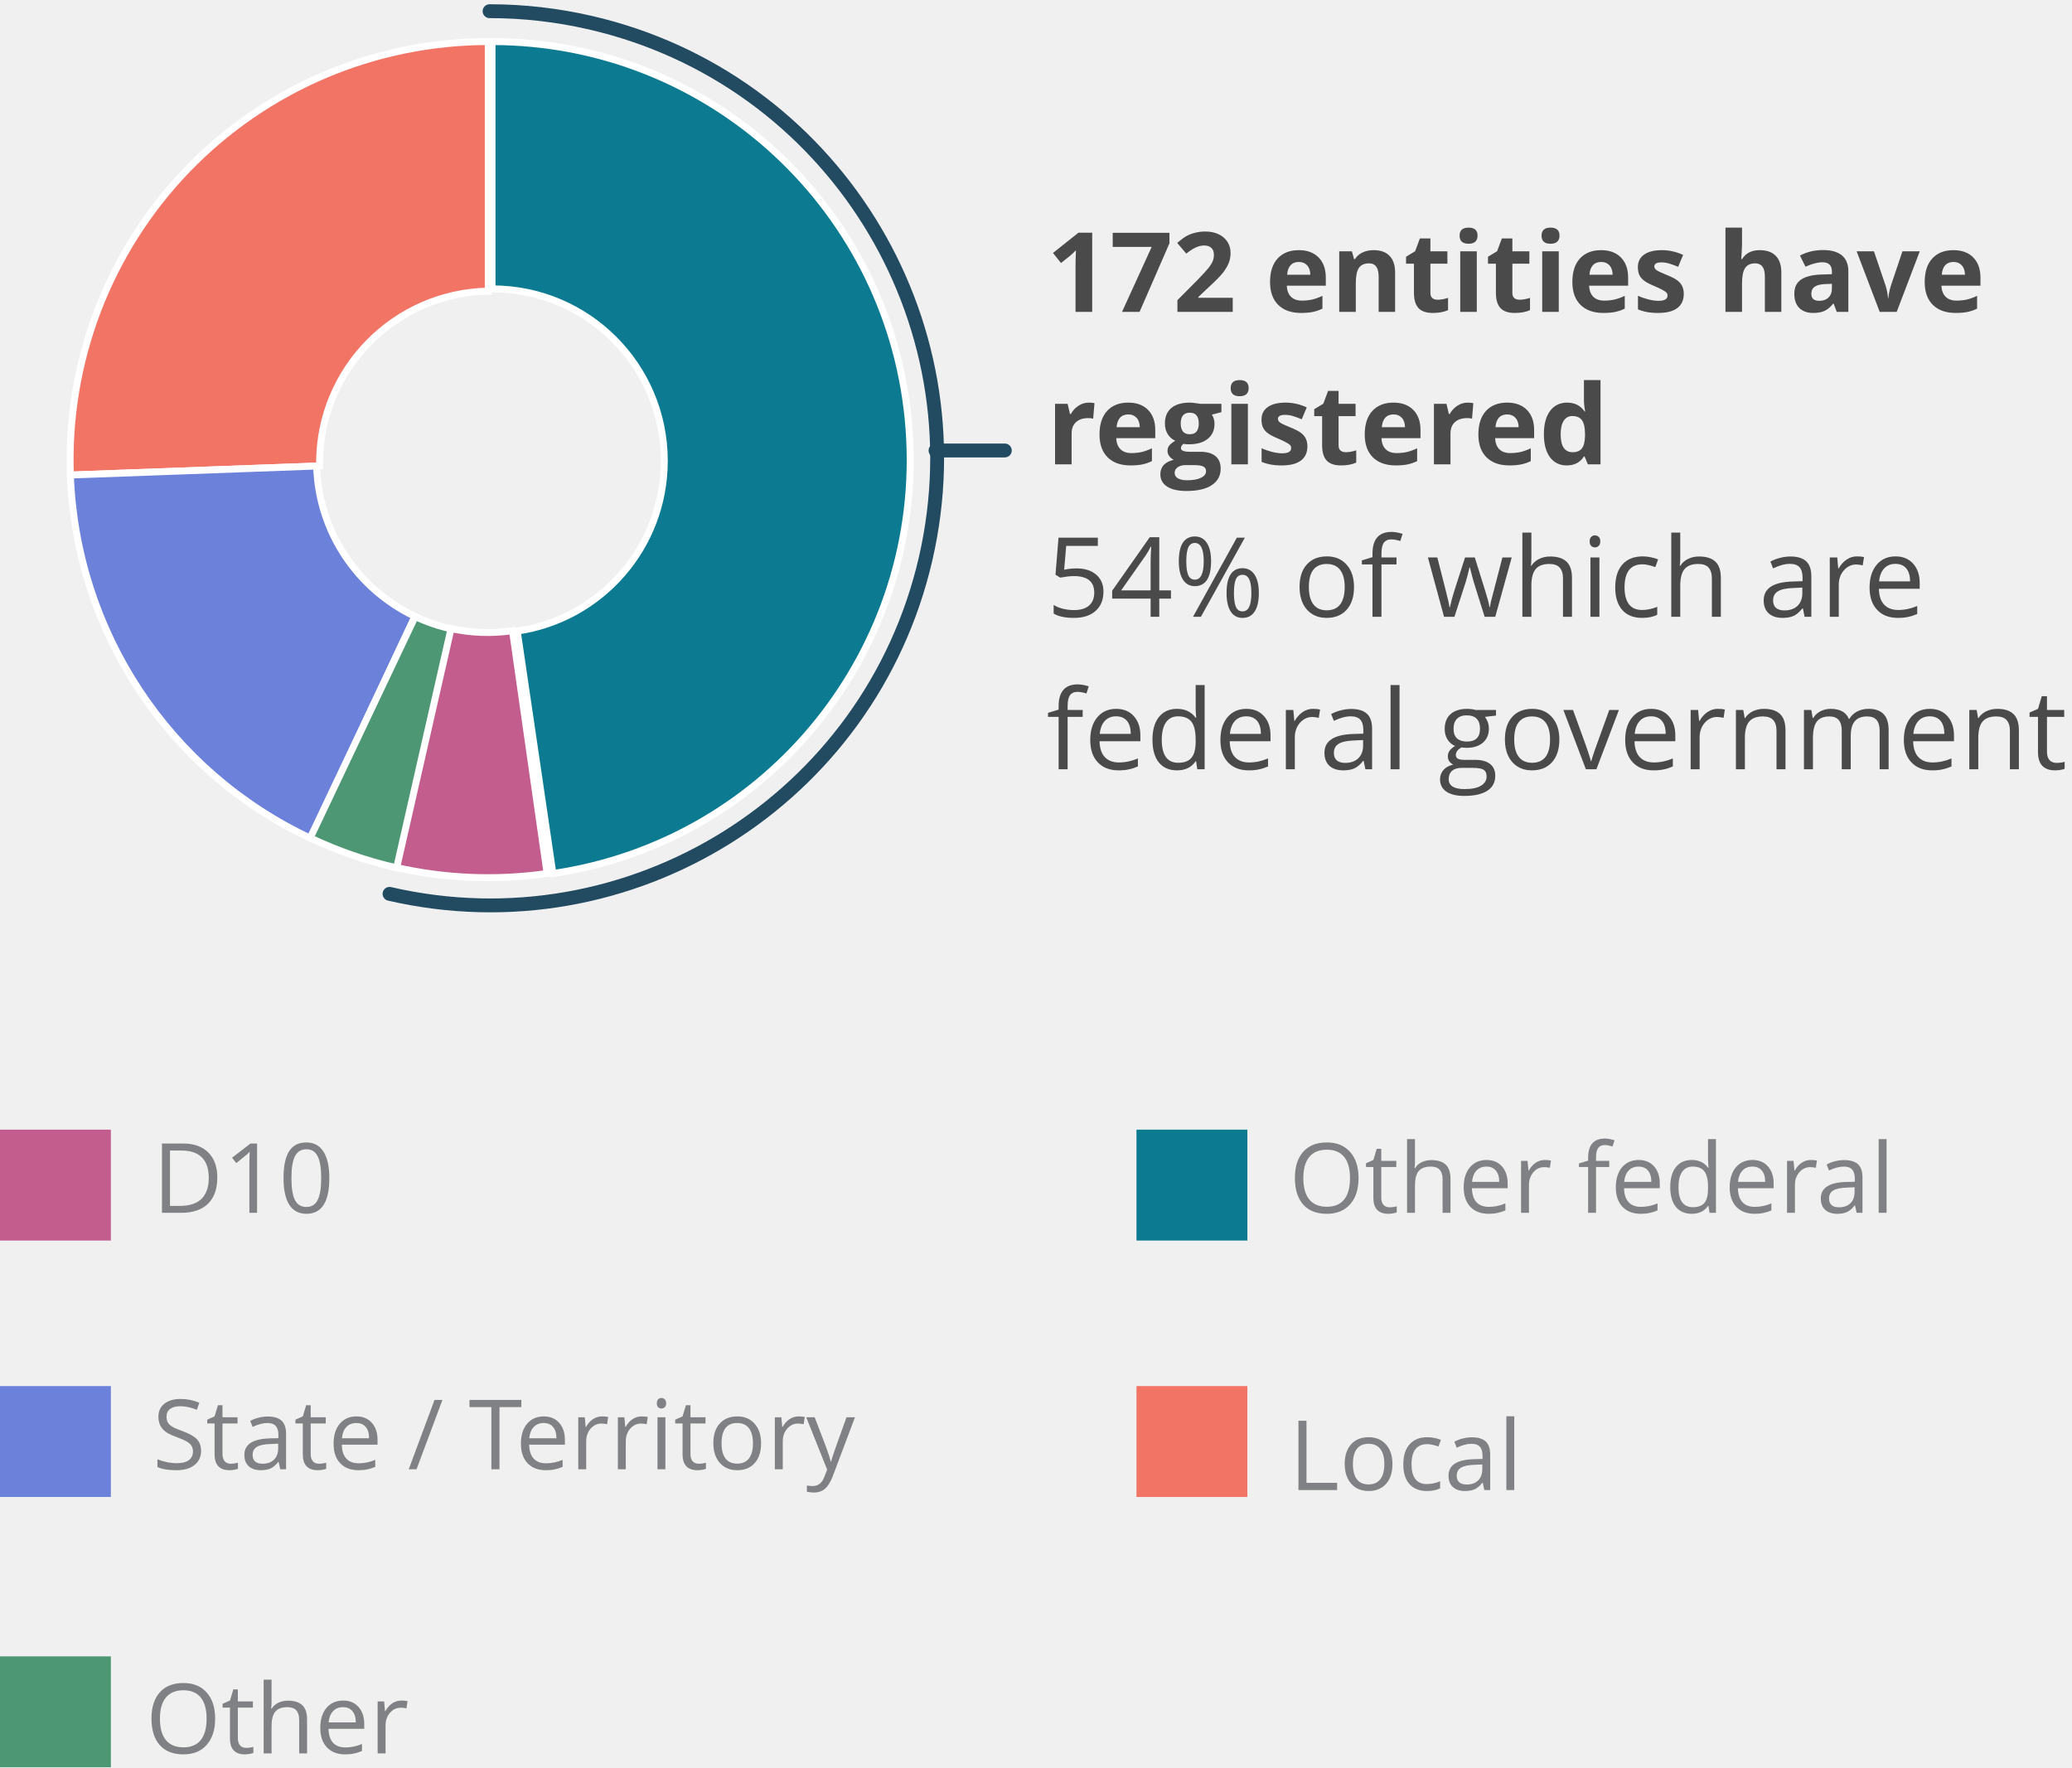
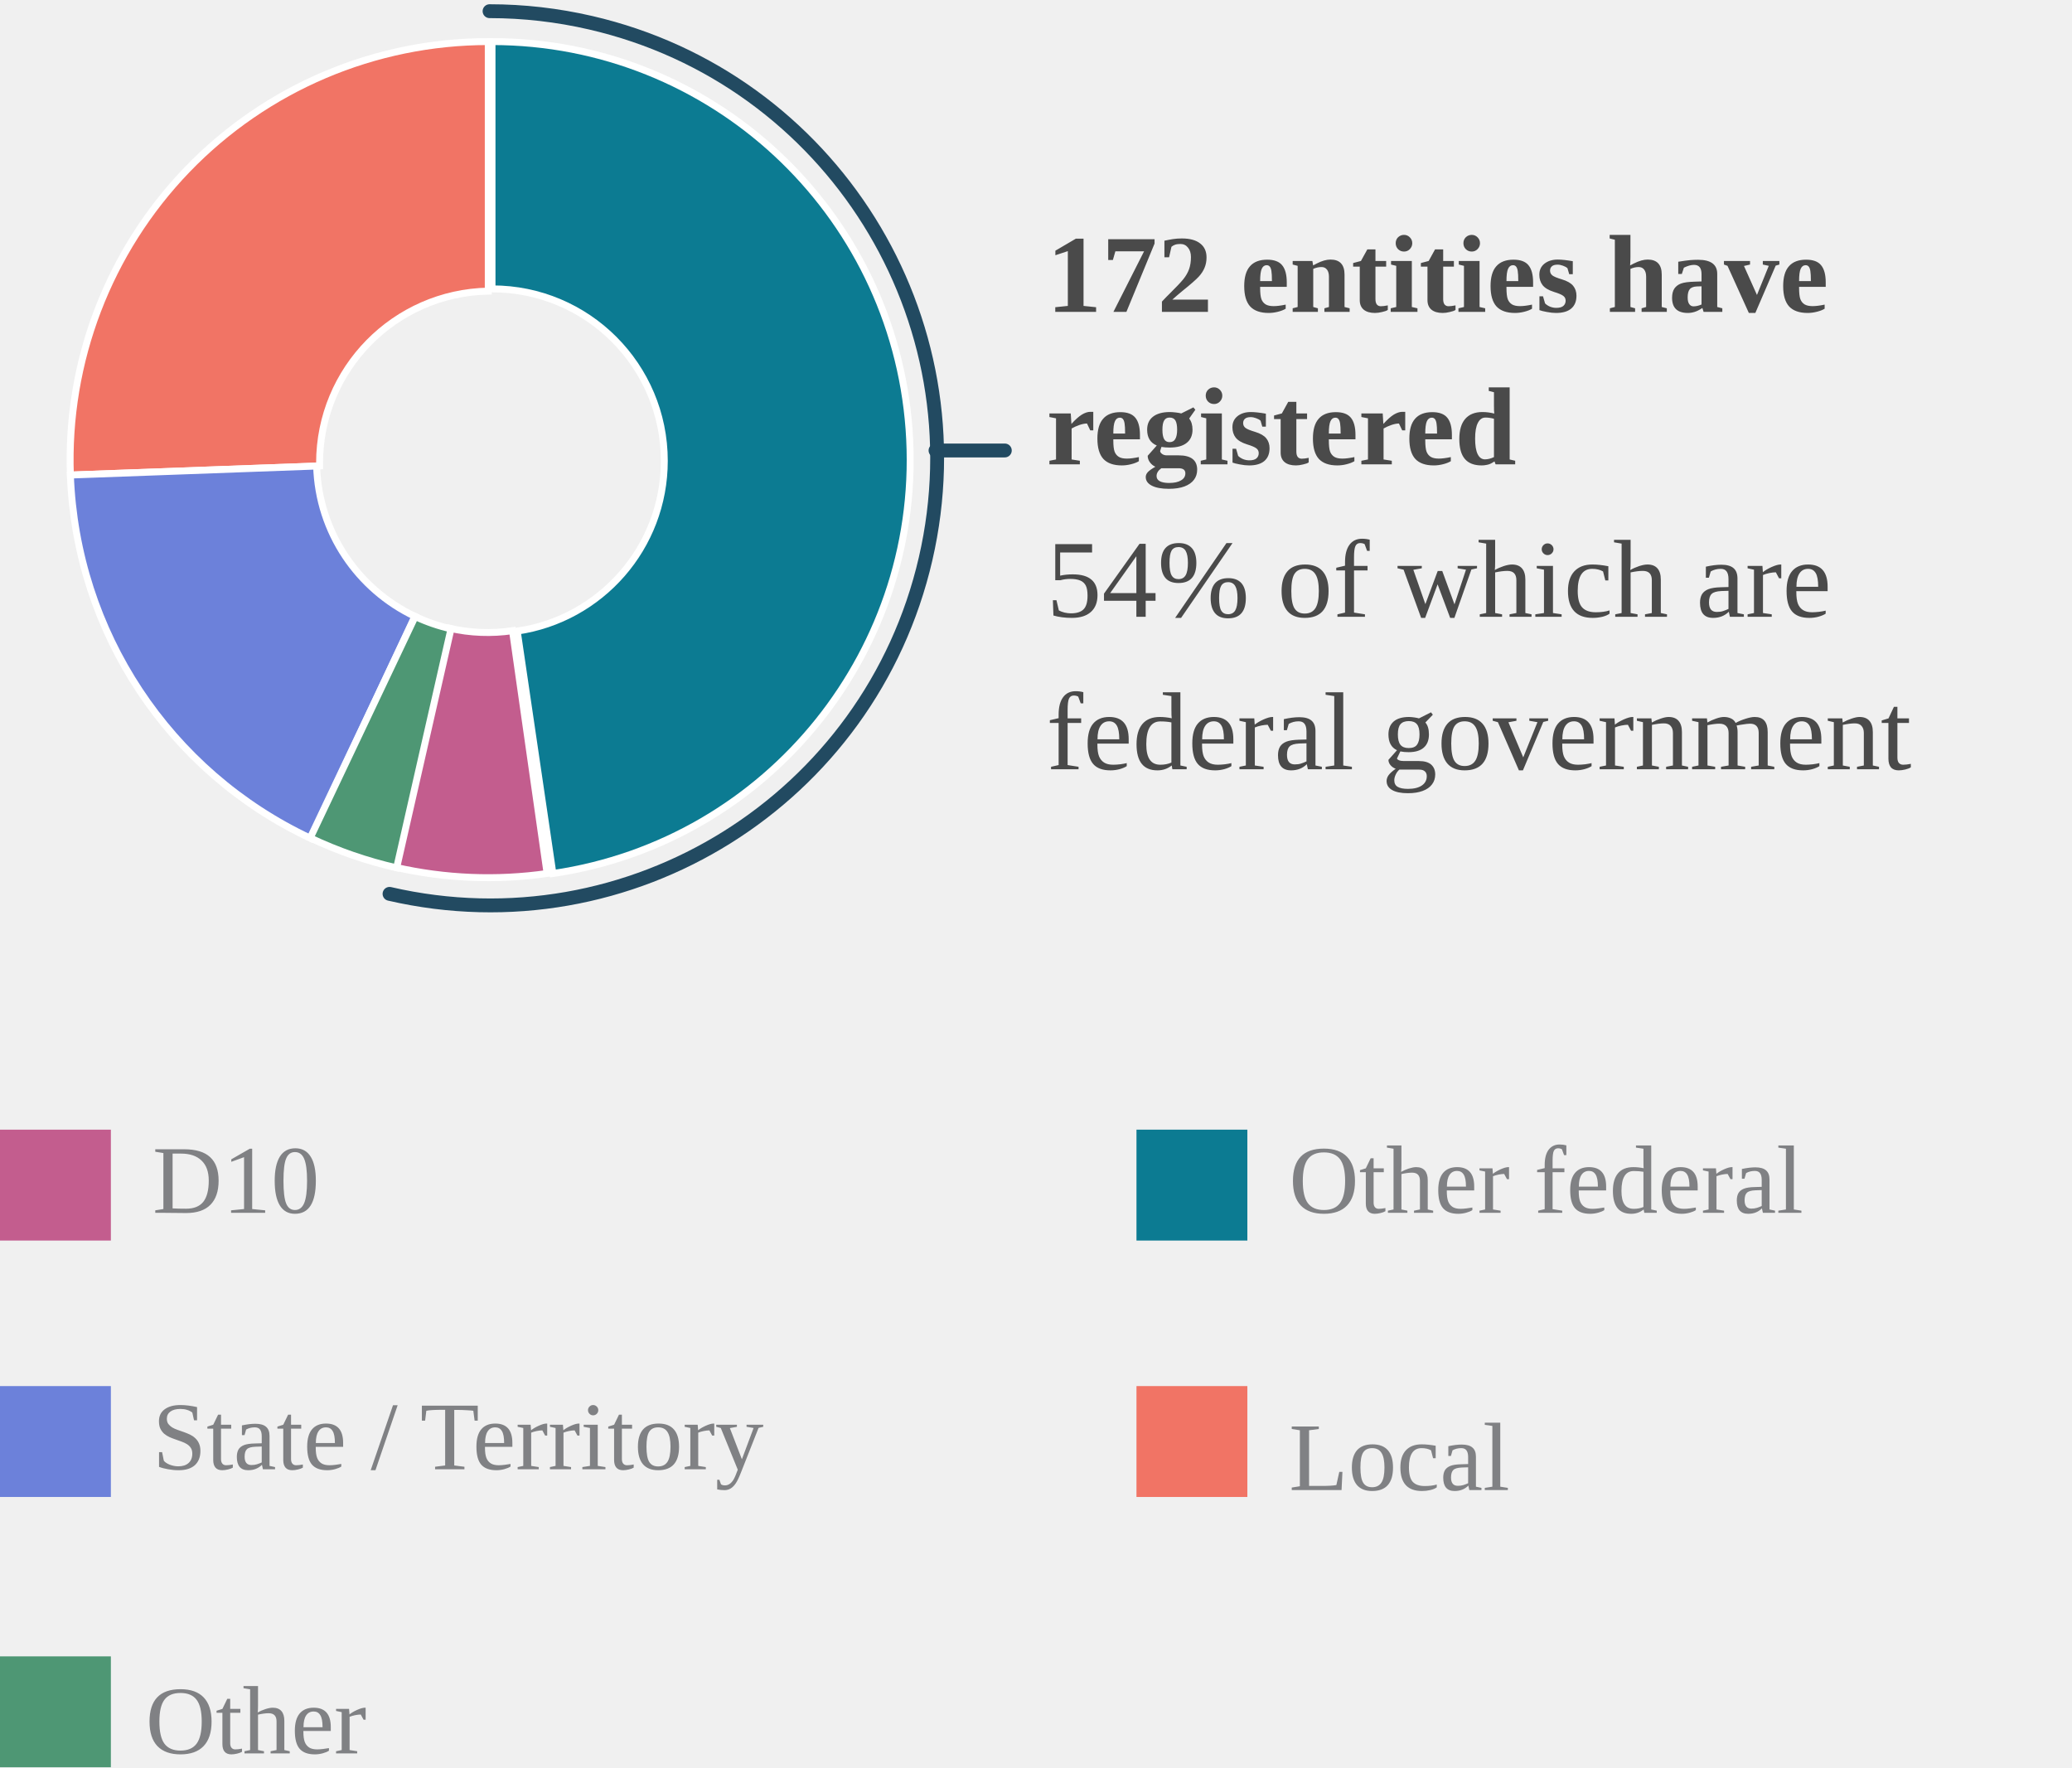
<svg xmlns="http://www.w3.org/2000/svg" width="299" height="255" viewBox="0 0 299 255">
  <g fill="none" fill-rule="evenodd">
-     <text fill="#4A4A4A" font-family="OpenSans-Bold, Open Sans" font-size="16" font-weight="bold">
+     <text fill="#4A4A4A" font-size="16" font-weight="bold">
      <tspan x="151" y="45">172 entities have </tspan>
      <tspan x="151" y="67">registered</tspan>
-       <tspan x="151" y="89" font-family="OpenSans, Open Sans" font-weight="normal">54% of which are </tspan>
-       <tspan x="151" y="111" font-family="OpenSans, Open Sans" font-weight="normal">federal government</tspan>
+       <tspan x="151" y="89" font-weight="normal">54% of which are </tspan>
+       <tspan x="151" y="111" font-weight="normal">federal government</tspan>
    </text>
    <path stroke="#224A61" stroke-linecap="round" stroke-width="2" d="M135 65h10" />
    <path fill="#0C7B92" fill-rule="nonzero" stroke="#FFF" d="M71 41.68V6c31.617 0 57.873 24.405 60.181 55.938 2.308 31.532-20.115 59.5-51.395 64.104l-5.148-34.979c12.004-1.742 21.225-12.075 21.225-24.562 0-13.708-11.113-24.82-24.821-24.82H71z" />
    <path fill="#F17465" fill-rule="nonzero" stroke="#FFF" d="M46.12 67.232l-35.963 1.314A60.342 60.342 0 0 1 70.459 6v36.005c-13.487.255-24.342 11.268-24.342 24.816 0 .137 0 .274.003.41z" />
    <path fill="#6C81DA" fill-rule="nonzero" stroke="#FFF" d="M59.868 88.934l-15.022 32.044a60.342 60.342 0 0 1-34.689-52.433l35.534-1.299c.283 9.585 6 17.806 14.177 21.688z" />
    <path fill="#C35D8E" fill-rule="nonzero" stroke="#FFF" d="M64.89 90.656l-7.843 34.484a60.342 60.342 0 0 0 21.902.899l-4.996-35.036a24.671 24.671 0 0 1-9.063-.347z" />
    <path fill="#4E9774" fill-rule="nonzero" stroke="#FFF" d="M59.914 88.959l-15.15 31.944a60.342 60.342 0 0 0 12.473 4.318l7.844-34.484a25.172 25.172 0 0 1-5.167-1.778z" />
-     <text fill="#808184" font-family="OpenSans, Open Sans" font-size="14">
+     <text fill="#808184" font-size="14">
      <tspan x="22" y="175">D10</tspan>
    </text>
-     <text fill="#808184" font-family="OpenSans, Open Sans" font-size="14">
+     <text fill="#808184" font-size="14">
      <tspan x="22" y="212">State / Territory</tspan>
    </text>
-     <text fill="#808184" font-family="OpenSans, Open Sans" font-size="14">
+     <text fill="#808184" font-size="14">
      <tspan x="186" y="175">Other federal</tspan>
    </text>
-     <text fill="#808184" font-family="OpenSans, Open Sans" font-size="14">
+     <text fill="#808184" font-size="14">
      <tspan x="186" y="215">Local</tspan>
    </text>
    <path fill="#C35D8E" d="M0 163h16v16H0z" />
    <path fill="#6C81DA" d="M0 200h16v16H0z" />
    <path fill="#0C7B92" d="M164 163h16v16h-16z" />
    <path fill="#F17465" d="M164 200h16v16h-16z" />
-     <text fill="#808184" font-family="OpenSans, Open Sans" font-size="14">
+     <text fill="#808184" font-size="14">
      <tspan x="21" y="253">Other</tspan>
    </text>
    <path fill="#4E9774" d="M0 239h16v16H0z" />
    <path stroke="#224A61" stroke-linecap="round" stroke-width="2" d="M56.212 128.975c34.71 8.013 69.343-13.628 77.356-48.338 8.013-34.71-13.628-69.343-48.337-77.356a64.698 64.698 0 0 0-14.585-1.667" />
  </g>
</svg>
